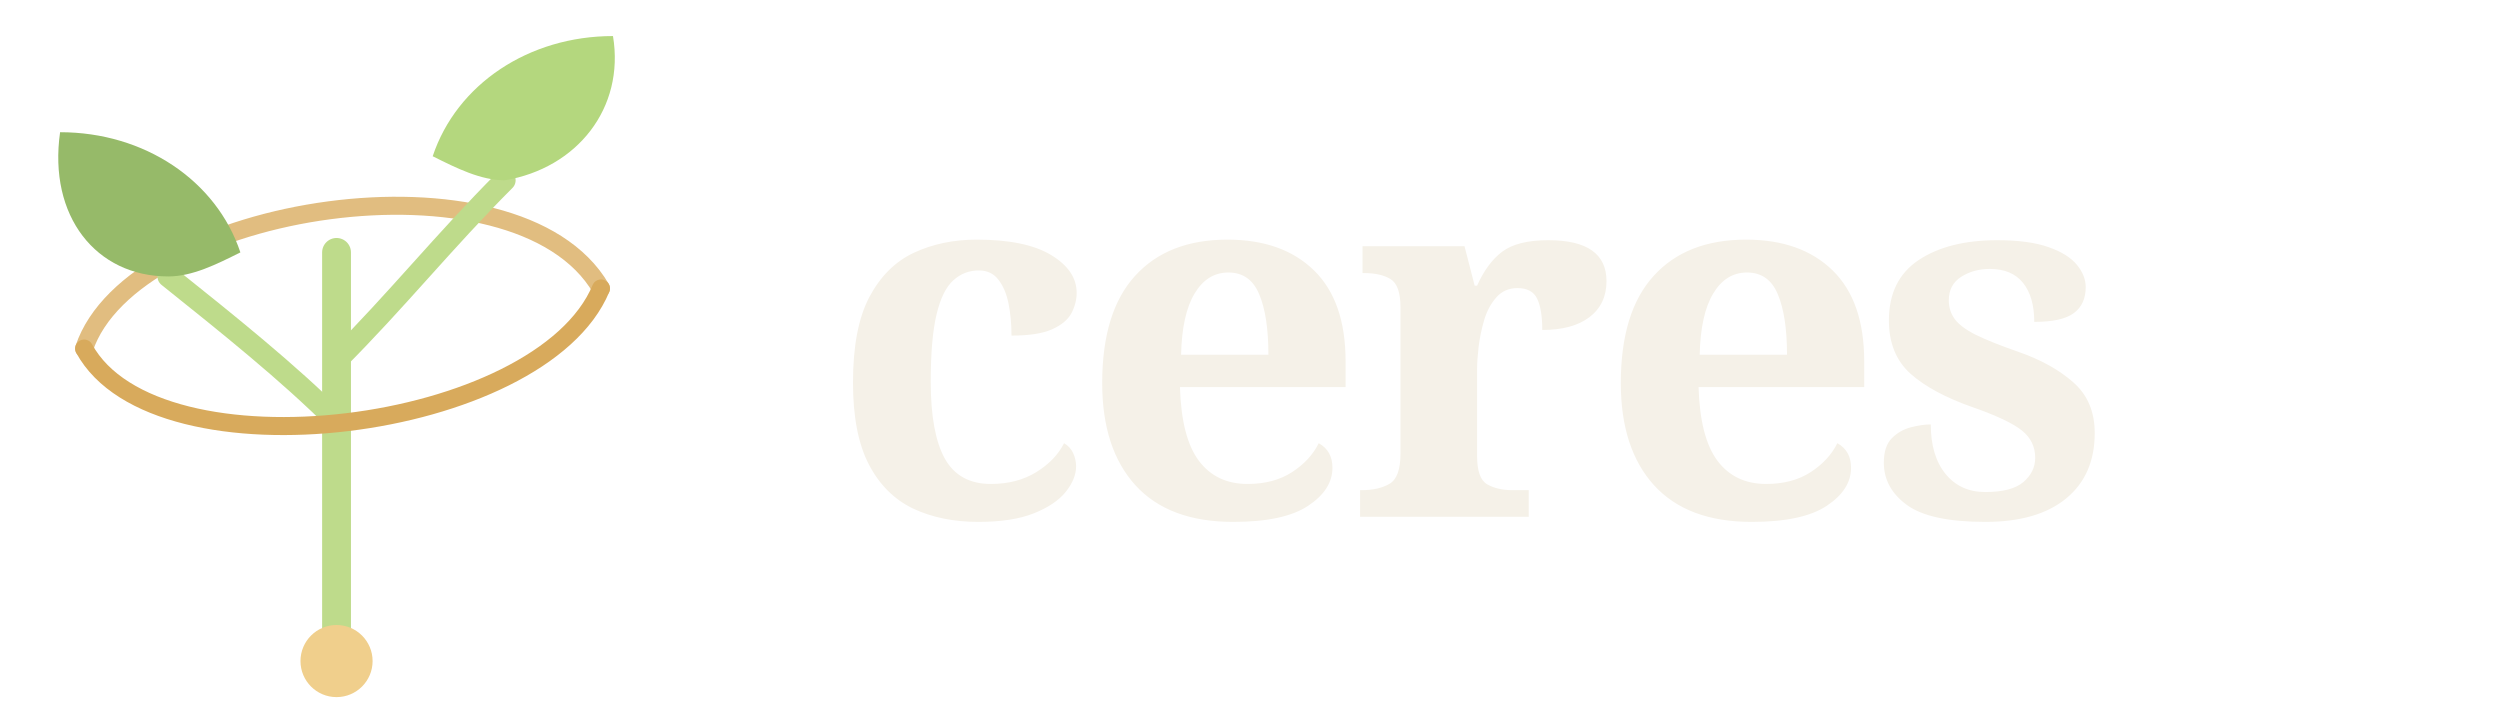
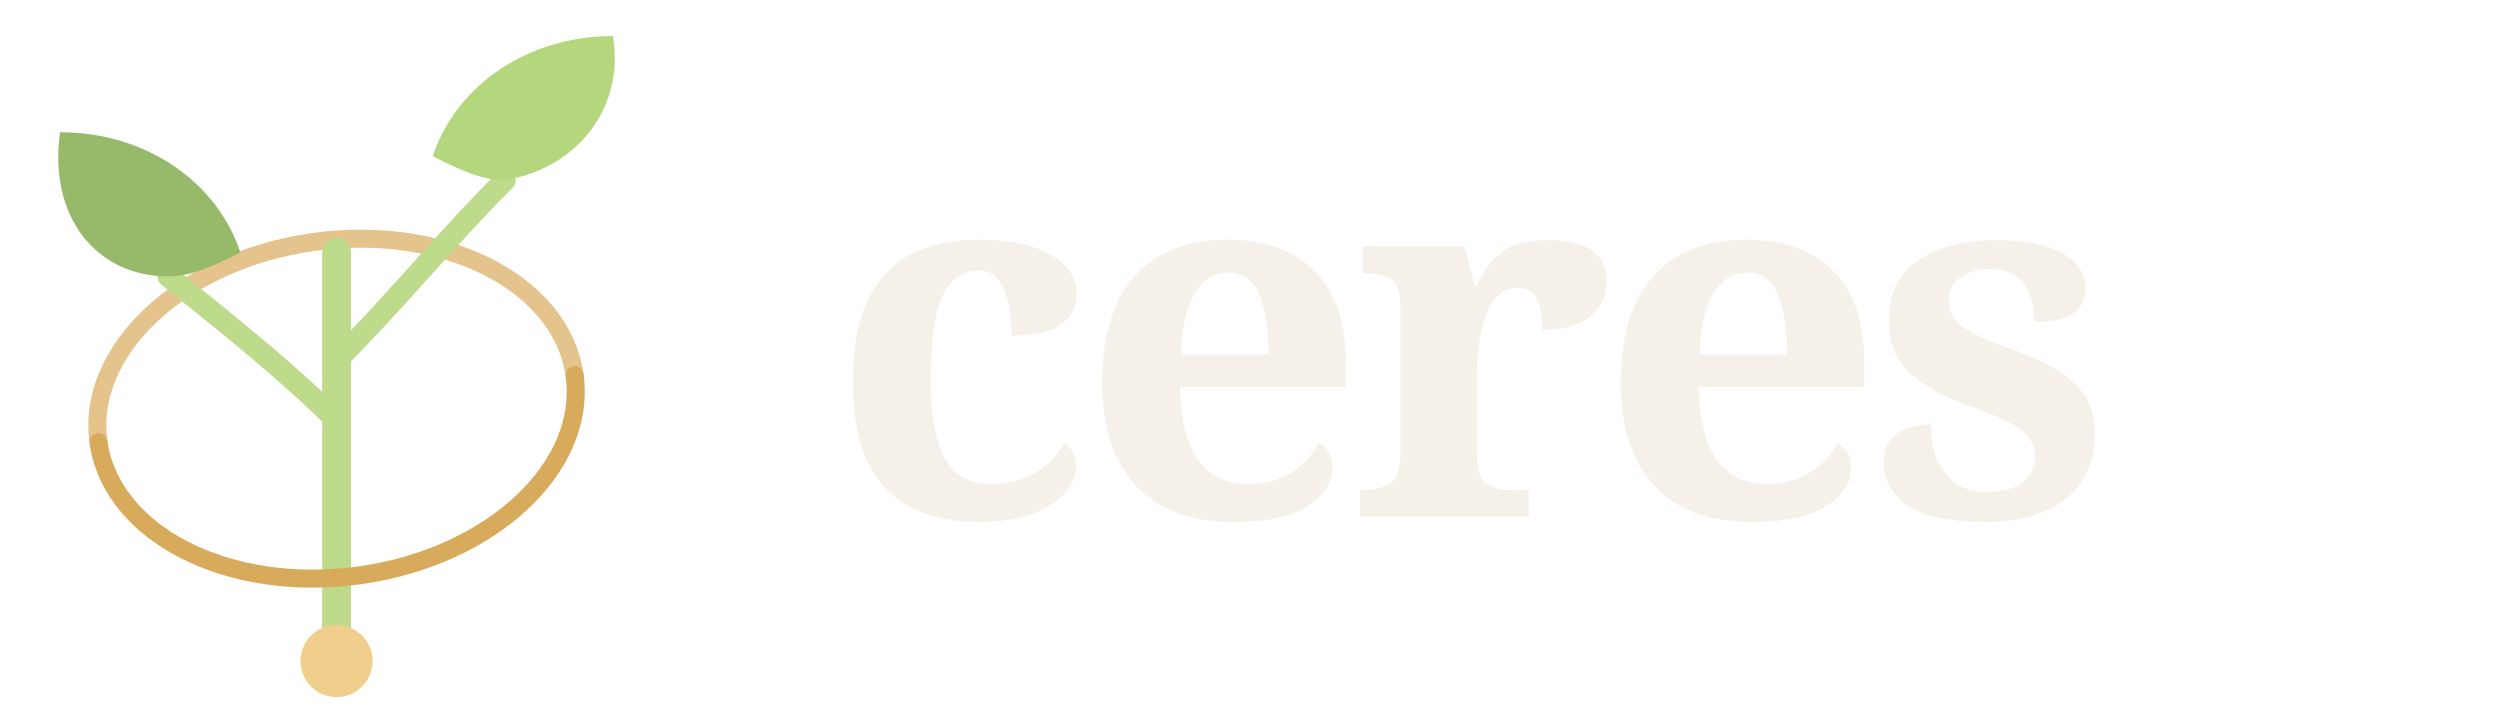
<svg xmlns="http://www.w3.org/2000/svg" viewBox="0 0 208 60" role="img" aria-labelledby="title desc">
-   <path d="M7 29C11 17 43 12 50 24" fill="none" stroke="#d8aa5c" stroke-width="1.5" stroke-linecap="round" opacity=".78" />
+   <path d="M8 34A20 14 0 0 1 48 34" transform="rotate(-8 28 34)" fill="none" stroke="#d8aa5c" stroke-width="1.5" stroke-linecap="round" opacity=".7" />
  <path d="M28 55C28 44 28 33 28 21" fill="none" stroke="#bedb8b" stroke-width="2.4" stroke-linecap="round" />
-   <path d="M28 35C24 31 19 27 14 23M28 30C33 25 37 20 42 15" fill="none" stroke="#bedb8b" stroke-width="1.8" stroke-linecap="round" />
+   <path d="M28 35C24 31 19 27 14 23M28 30C33 25 37 20 42 15" fill="none" stroke="#bedb8b" stroke-width="1.8" stroke-linecap="round" stroke-linejoin="round" />
  <path d="M14 23C8 23 4 18 5 11C12 11 18 15 20 21C18 22 16 23 14 23Z" fill="#96ba69" />
  <path d="M42 15C48 14 52 9 51 3C44 3 38 7 36 13C38 14 40 15 42 15Z" fill="#b4d77e" />
-   <path d="M50 24C45 36 13 40 7 29" fill="none" stroke="#d8aa5c" stroke-width="1.5" stroke-linecap="round" />
+   <path d="M48 34A20 14 0 0 1 8 34" transform="rotate(-8 28 34)" fill="none" stroke="#d8aa5c" stroke-width="1.5" stroke-linecap="round" />
  <circle cx="28" cy="55" r="3" fill="#f0cf8c" />
  <text x="69" y="43" fill="#f5f1e8" font-family="Newsreader, Georgia, serif" font-size="42" font-weight="600" letter-spacing="-1.4">ceres</text>
</svg>
